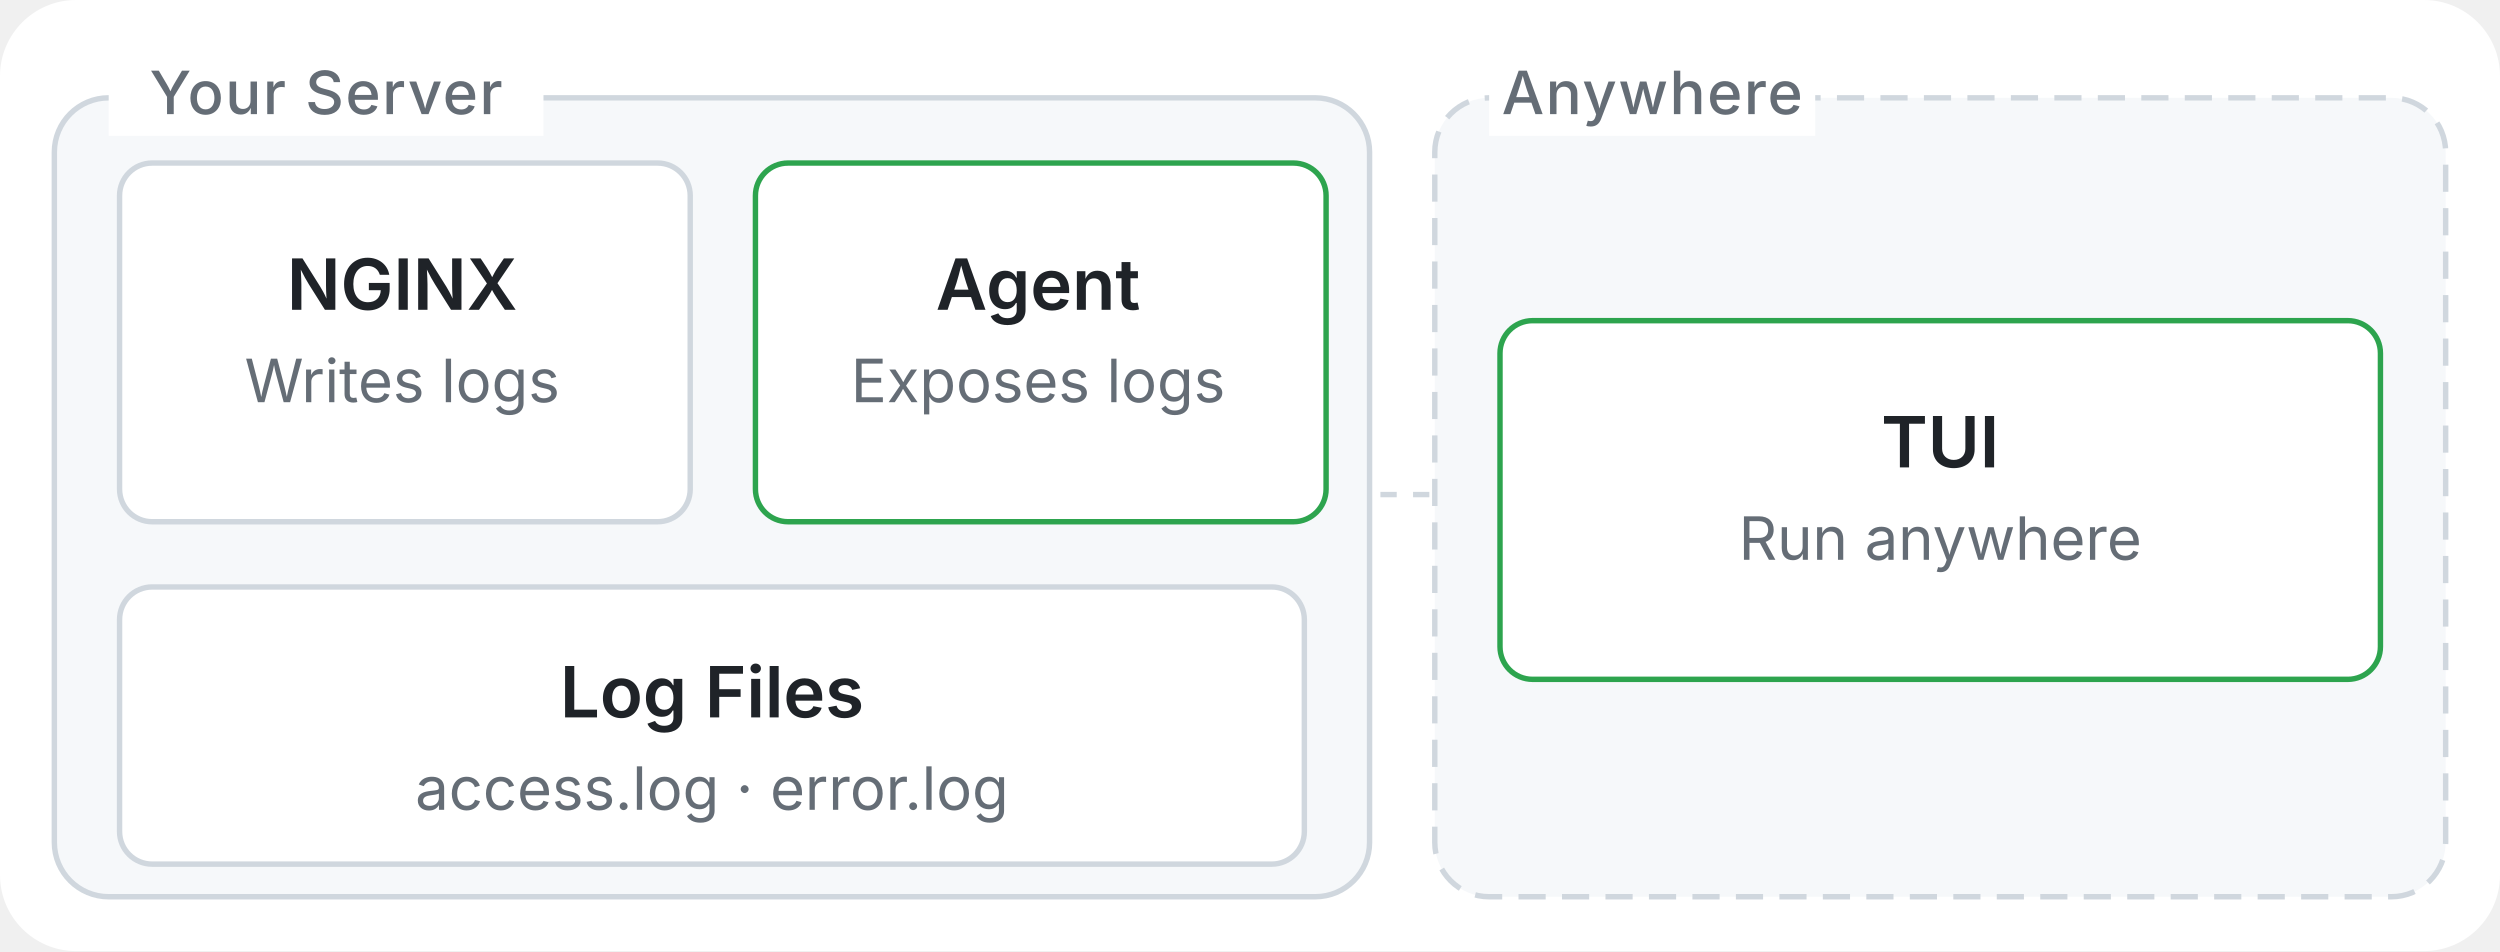
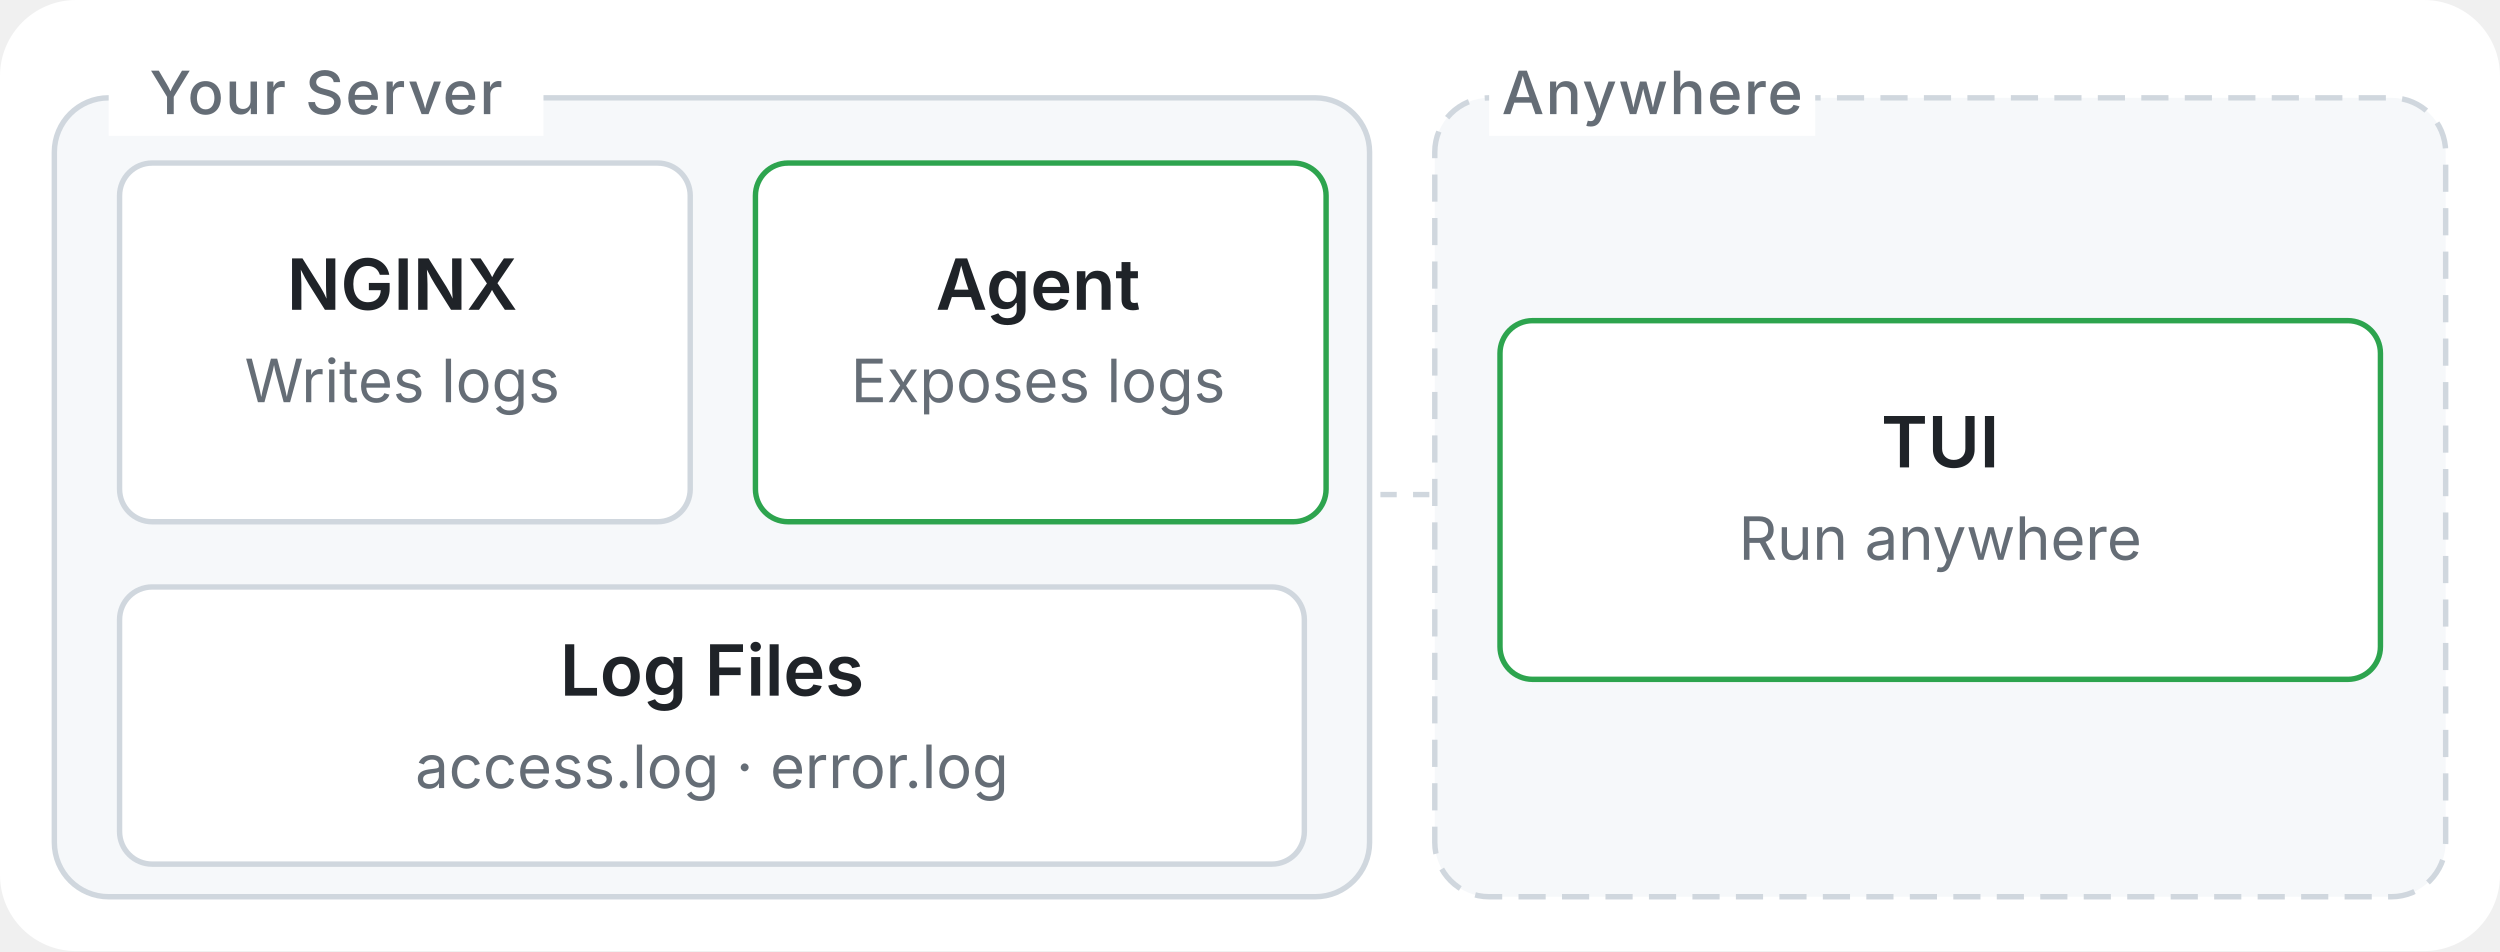
<svg xmlns="http://www.w3.org/2000/svg" width="460" height="175" viewBox="0 0 460 175">
  <defs>
    <clipPath id="rounded">
      <rect width="460" height="175" rx="14" />
    </clipPath>
  </defs>
  <style>
    text { font-family: Inter, Helvetica, Arial, sans-serif; }
  </style>
  <g clip-path="url(#rounded)">
    <rect width="460" height="175" fill="#ffffff" />
    <rect x="10" y="18" width="242" height="147" rx="10" fill="#f6f8fa" stroke="#d0d7de" stroke-width="1" />
    <rect x="20" y="11" width="80" height="14" fill="#ffffff" />
    <text x="60" y="21" text-anchor="middle" font-size="11" font-weight="500" fill="#656d76" letter-spacing="0.3">Your Server</text>
    <rect x="22" y="30" width="105" height="66" rx="6" fill="#ffffff" stroke="#d0d7de" stroke-width="1" />
    <text x="74" y="57" text-anchor="middle" font-size="13" font-weight="600" fill="#1f2328">NGINX</text>
    <text x="74" y="74" text-anchor="middle" font-size="11" fill="#656d76">Writes logs</text>
    <rect x="139" y="30" width="105" height="66" rx="6" fill="#ffffff" stroke="#2da44e" stroke-width="1" />
    <text x="191" y="57" text-anchor="middle" font-size="13" font-weight="600" fill="#1f2328">Agent</text>
    <text x="191" y="74" text-anchor="middle" font-size="11" fill="#656d76">Exposes logs</text>
    <rect x="22" y="108" width="218" height="51" rx="6" fill="#ffffff" stroke="#d0d7de" stroke-width="1" />
-     <text x="131" y="132" text-anchor="middle" font-size="13" font-weight="600" fill="#1f2328">Log Files</text>
-     <text x="131" y="149" text-anchor="middle" font-size="11" fill="#656d76">access.log · error.log</text>
+     <text x="131" y="128" text-anchor="middle" font-size="13" font-weight="600" fill="#1f2328">Log Files</text>
+     <text x="131" y="145" text-anchor="middle" font-size="11" fill="#656d76">access.log · error.log</text>
    <line x1="254" y1="91" x2="264" y2="91" stroke="#d0d7de" stroke-width="1" stroke-dasharray="3,3" />
    <rect x="264" y="18" width="186" height="147" rx="10" fill="#f6f8fa" stroke="#d0d7de" stroke-width="1" stroke-dasharray="5,3" />
    <rect x="274" y="11" width="60" height="14" fill="#ffffff" />
    <text x="304" y="21" text-anchor="middle" font-size="11" font-weight="500" fill="#656d76" letter-spacing="0.3">Anywhere</text>
    <rect x="276" y="59" width="162" height="66" rx="6" fill="#ffffff" stroke="#2da44e" stroke-width="1" />
    <text x="357" y="86" text-anchor="middle" font-size="13" font-weight="600" fill="#1f2328">TUI</text>
    <text x="357" y="103" text-anchor="middle" font-size="11" fill="#656d76">Run anywhere</text>
  </g>
</svg>
